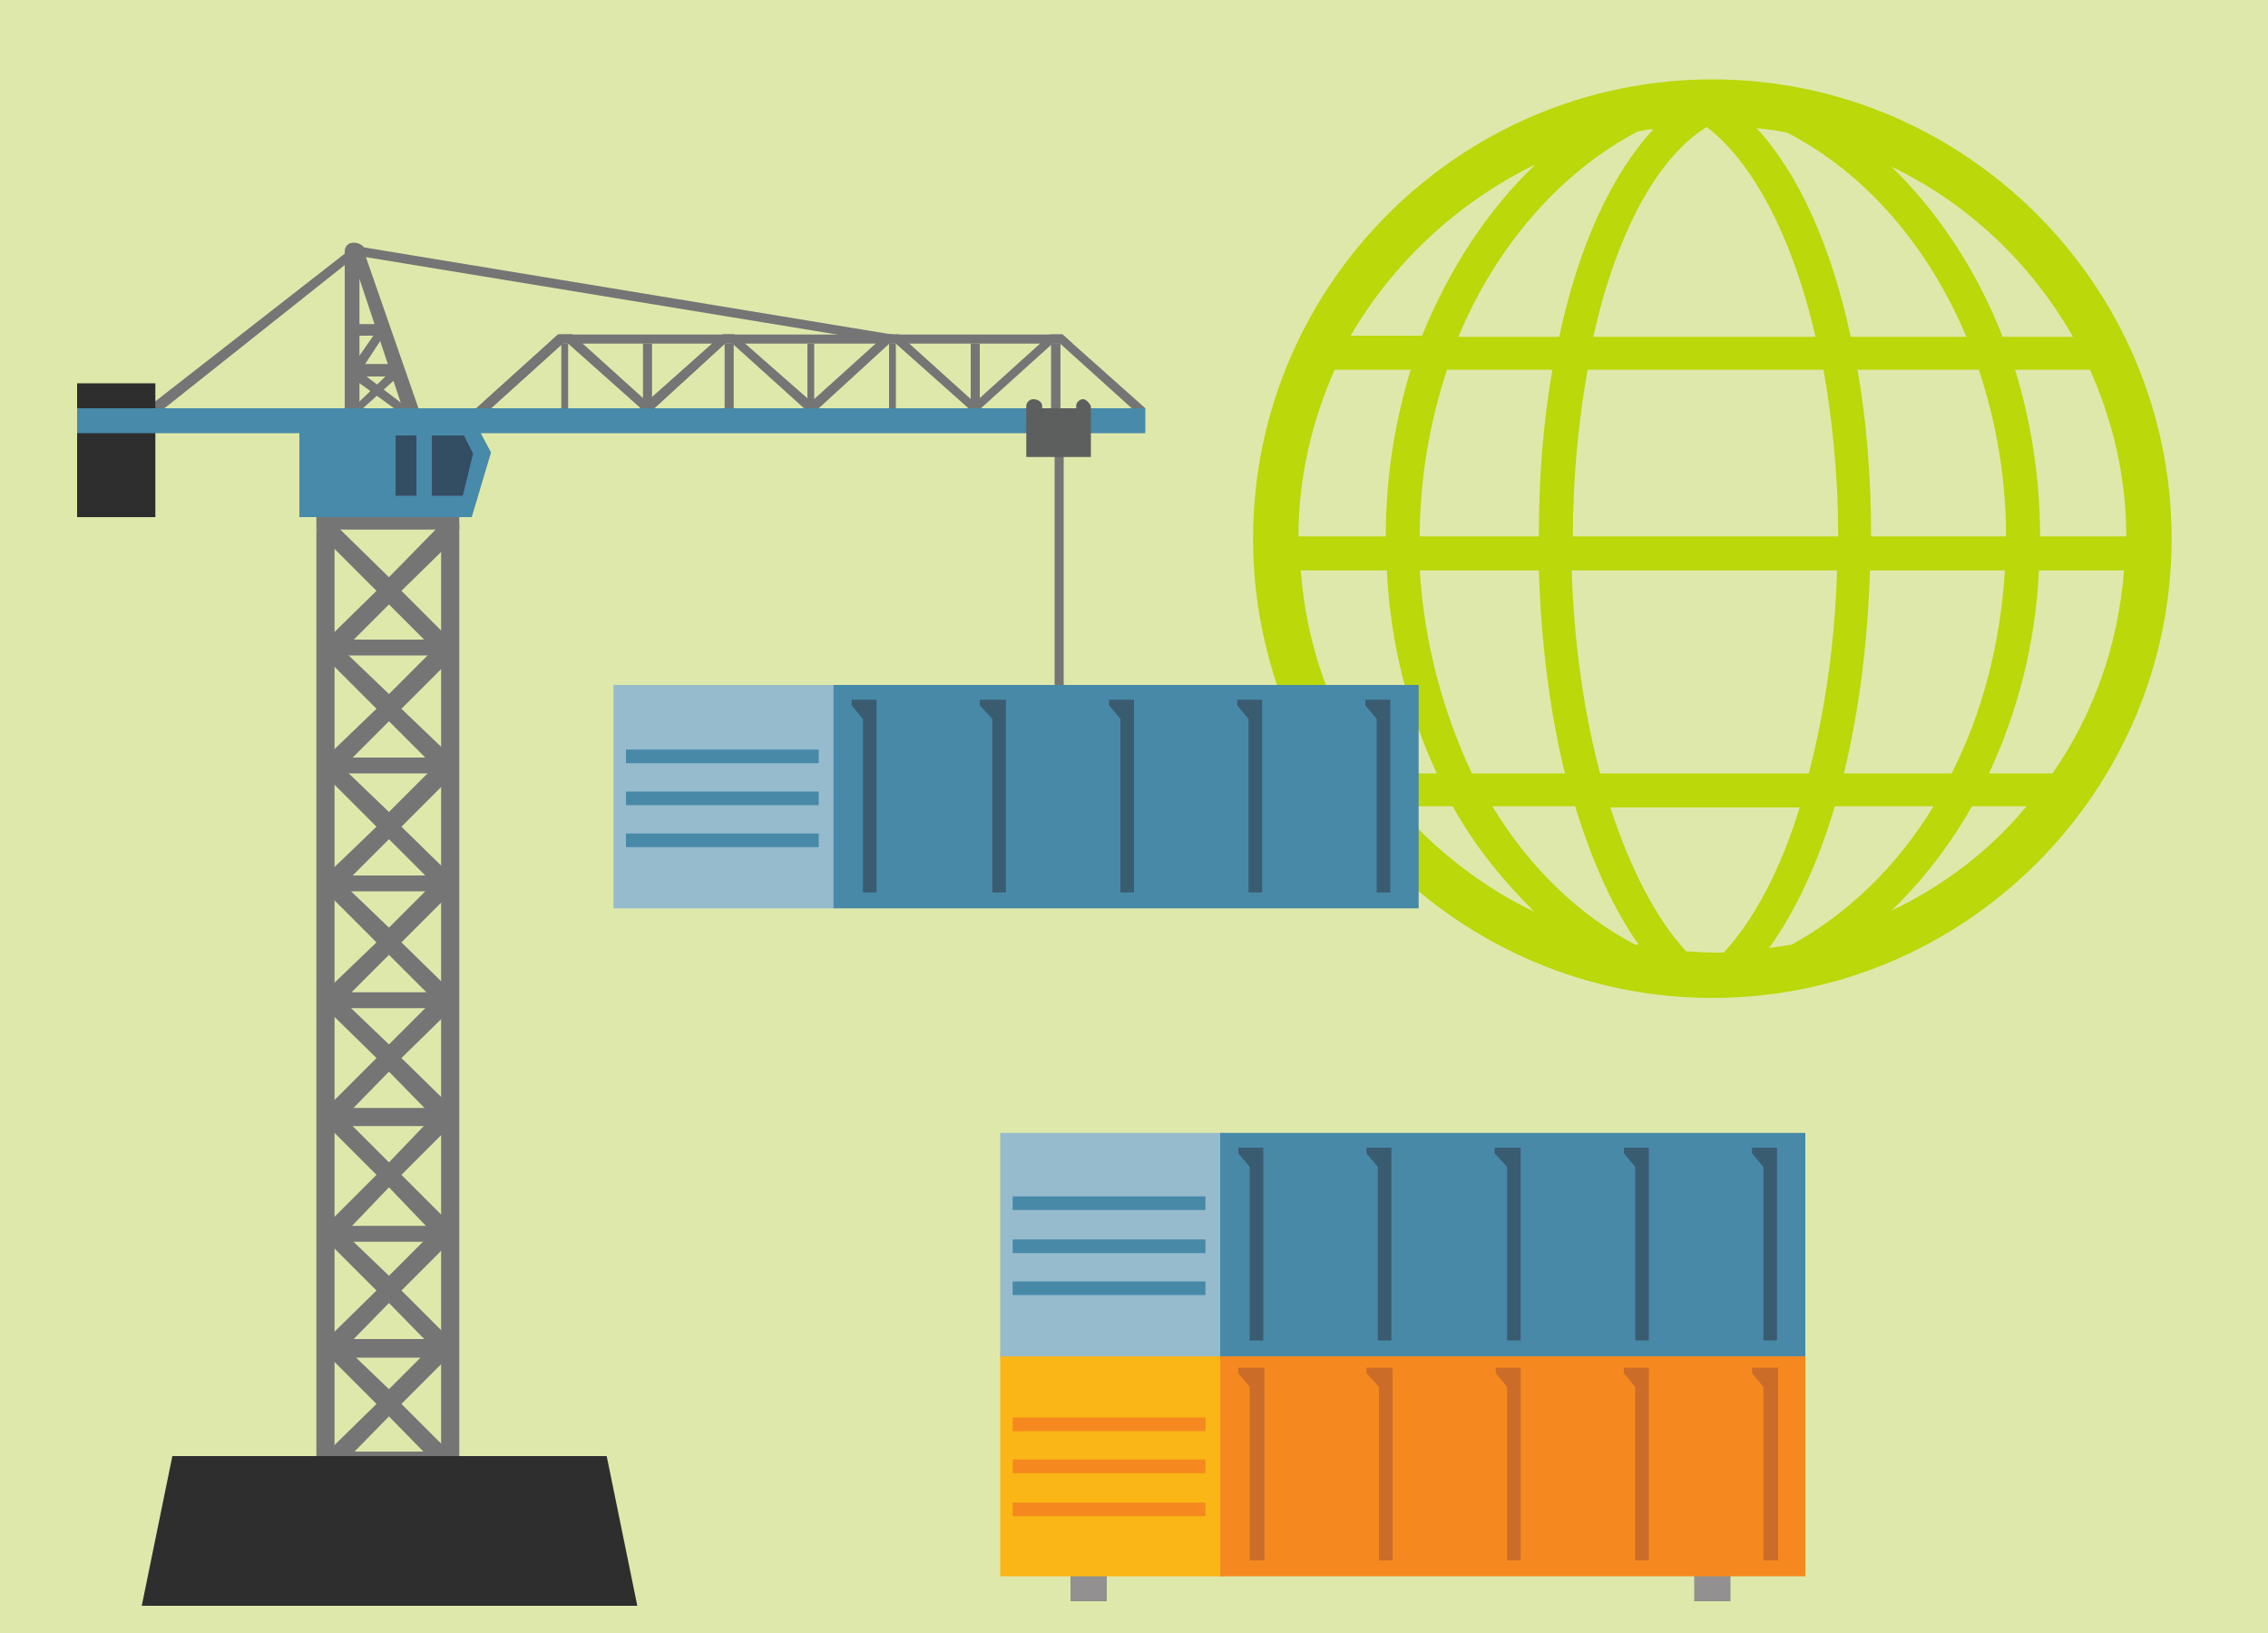
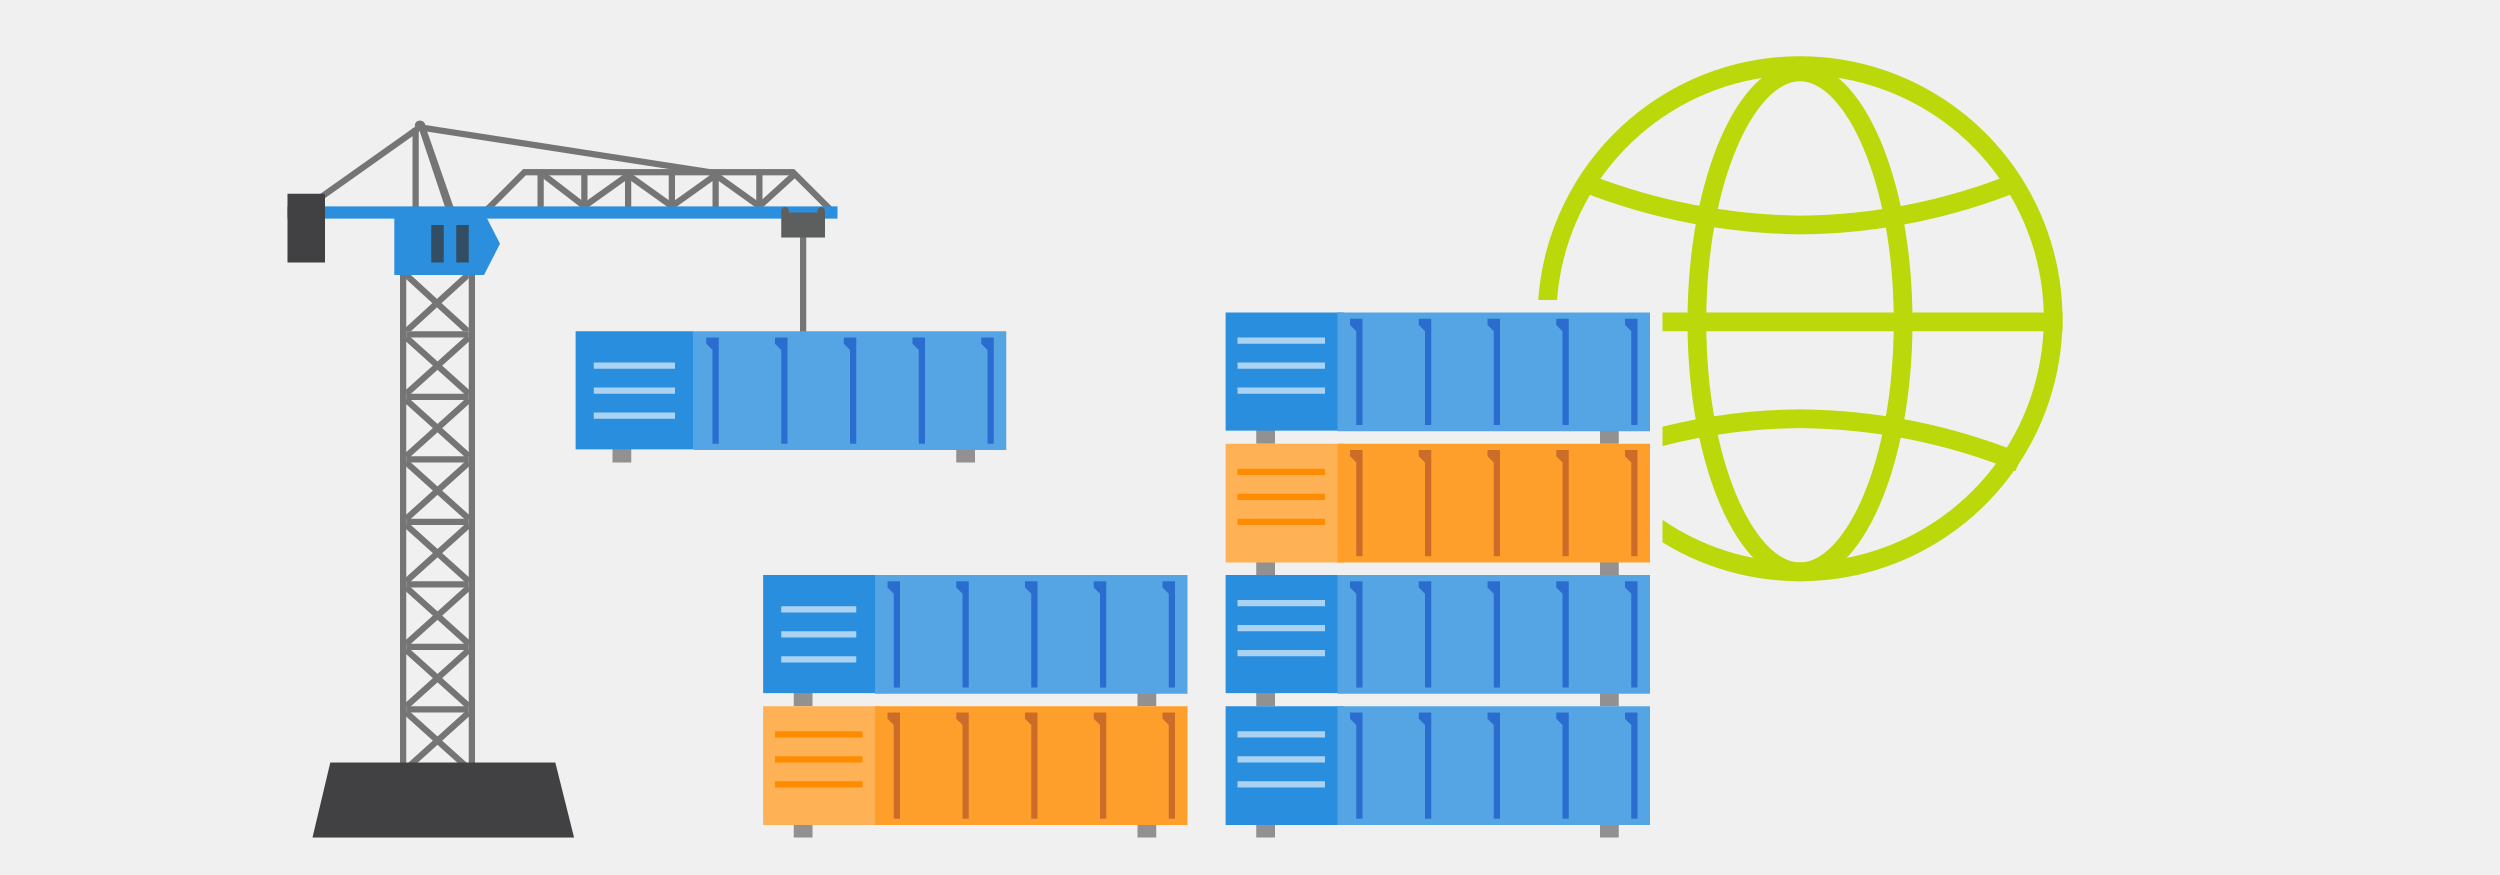
- <svg xmlns="http://www.w3.org/2000/svg" xmlns:xlink="http://www.w3.org/1999/xlink" version="1.1" x="0px" y="0px" viewBox="0 0 200 144" style="enable-background:new 0 0 200 144;" xml:space="preserve">
-   <style type="text/css">
- 	.st0{opacity:0.3;fill:#BAD80A;}
- 	.st1{fill:#BAD80A;}
- 	.st2{fill:#757575;}
- 	.st3{fill:#682A7A;}
- 	.st4{fill:#2E2E2E;}
- 	.st5{fill:#478AA9;}
- 	.st6{fill:#672A79;}
- 	.st7{fill:#334D63;}
- 	.st8{fill:#5D5F5E;}
- 	.st9{fill:#4889A8;}
- 	.st10{fill:#929090;}
- 	.st11{fill:#FAB516;}
- 	.st12{fill:#F5891F;}
- 	.st13{fill:#CB6D29;}
- 	.st14{fill:#96BBCD;}
- 	.st15{fill:#3A5C71;}
- 	.st16{opacity:0.3;fill:#008272;}
- 	.st17{clip-path:url(#SVGID_2_);}
- 	.st18{fill:#231F20;}
- 	.st19{fill:#5D605F;}
- 	.st20{fill:#ACACAC;}
- 	.st21{fill:#5D5D5D;}
- 	.st22{clip-path:url(#SVGID_4_);}
- 	.st23{fill:#474748;}
- 	.st24{fill:#929497;}
- 	.st25{fill:#1772B8;}
- 	.st26{fill:#767778;}
- 	.st27{fill:#A86527;}
- 	.st28{fill:#048273;}
- 	.st29{clip-path:url(#SVGID_6_);}
- 	.st30{fill:#C7C7C7;}
- 	.st31{fill:#909090;}
- 	.st32{opacity:0.3;fill:#B4A0FF;}
- 	.st33{fill:#344D63;}
- 	.st34{fill:#00BCF2;}
- 	.st35{opacity:0.3;fill:#00BCF2;}
- 	.st36{fill:#505050;}
- 	.st37{fill:#007ACC;}
- 	.st38{fill:#FFFFFF;}
- 	.st39{opacity:0.3;fill:#FFD565;}
- 	.st40{fill:#804998;}
- 	.st41{opacity:0.2;fill:#FFFFFF;enable-background:new    ;}
- 	.st42{fill:#70469E;}
- 	.st43{fill:#5C2D91;}
- </style>
-   <g id="Layer_1">
-     <g>
-       <rect y="-2" class="st0" width="200" height="148" />
-       <path class="st1" d="M151,7c-22.3,0-40.5,18.2-40.5,40.5S128.7,88,151,88c22.3,0,40.5-18.2,40.5-40.5S173.3,7,151,7z M158,83.3    c-0.7,0.1-1.3,0.2-2,0.3c2.3-3.2,4.3-7.4,5.8-12.5h8.7C167.3,76.4,162.9,80.6,158,83.3z M131.6,71.1h7.3c1.5,4.9,3.4,9.1,5.6,12.2    c-0.1,0-0.2,0-0.3,0C139.2,80.7,134.8,76.4,131.6,71.1z M122.3,50.3c0.3,6.5,1.9,12.5,4.4,17.9H121c-3.6-5.2-5.8-11.3-6.3-17.9    H122.3z M114.5,47.3c0-5.2,1.2-10.2,3.2-14.7h6.7c-1.4,4.6-2.2,9.5-2.2,14.7H114.5z M144.4,11.6c0.5-0.1,1-0.2,1.4-0.2    c-3.7,4-6.6,10.3-8.3,18.3h-8.9C132,21.6,137.6,15.2,144.4,11.6z M173.4,29.7h-10.2c-1.7-8-4.6-14.4-8.3-18.4    c0.9,0.1,1.8,0.2,2.7,0.4C164.4,15.2,170,21.6,173.4,29.7z M174.5,32.6c1.5,4.5,2.4,9.5,2.4,14.7H165c0-5.2-0.4-10.2-1.2-14.7    H174.5z M138.7,47.3c0-5.2,0.5-10.2,1.3-14.7h20.8c0.8,4.5,1.3,9.5,1.3,14.7H138.7z M162,50.3c-0.2,6.5-1.1,12.6-2.5,17.9h-18.4    c-1.4-5.3-2.3-11.4-2.5-17.9H162z M140.5,29.7c2-9,5.6-15.8,10-18.5c4.1,3.1,7.6,9.8,9.6,18.5H140.5z M136.9,32.6    c-0.8,4.5-1.2,9.4-1.2,14.7h-10.5c0-5.2,0.9-10.1,2.4-14.7H136.9z M125.2,50.3h10.5c0.2,6.5,1,12.6,2.3,17.9h-8.2    C127.3,62.9,125.6,56.8,125.2,50.3z M151,84c-0.8,0-1.6-0.1-2.3-0.1c-2.6-2.8-4.9-7.2-6.7-12.7h16.7c-1.7,5.6-4.1,10-6.7,12.8    C151.6,84,151.3,84,151,84z M162.6,68.2c1.3-5.3,2.1-11.4,2.3-17.9h11.9c-0.4,6.5-2,12.6-4.7,17.9H162.6z M179.8,50.3h7.5    c-0.5,6.6-2.7,12.7-6.3,17.9h-5.6C177.9,62.8,179.5,56.8,179.8,50.3z M179.9,47.3c0-5.2-0.8-10.1-2.2-14.7h6.6    c2,4.5,3.2,9.4,3.2,14.7H179.9z M182.8,29.7h-6.2c-2.3-5.9-5.7-11-9.8-15C173.5,17.9,179.1,23.2,182.8,29.7z M135.4,14.5    c-4.2,4-7.6,9.2-10,15.1h-6.3C122.9,23.1,128.6,17.8,135.4,14.5z M123.2,71.1h4.9c2,3.6,4.5,6.6,7.2,9.3    C130.7,78.2,126.6,75,123.2,71.1z M166.8,80.3c2.7-2.6,5.1-5.7,7.1-9.2h4.8C175.5,75,171.4,78.1,166.8,80.3z" />
-       <g>
-         <polygon class="st2" points="14,36.4 13.3,35.7 31,21.9 31.5,22.5    " />
-         <g>
-           <rect x="27.9" y="46.7" class="st2" width="1.6" height="82.8" />
-           <rect x="38.9" y="46.2" class="st2" width="1.6" height="83.3" />
-           <rect x="29.5" y="87.5" class="st2" width="10.7" height="1.4" />
-           <rect x="29.5" y="97.7" class="st2" width="9.7" height="1.6" />
-           <polygon class="st2" points="28.1,99.2 29.7,99.2 34.3,94.5 38.9,99.2 40.2,99.2 40.2,98 35.4,93.3 40.2,88.6 40.2,87.5       38.9,87.5 34.3,92.1 29.5,87.5 28.1,87.5 28.1,88.3 33.2,93.3 28.1,98.4     " />
-           <rect x="29.5" y="77.2" class="st2" width="9.7" height="1.4" />
-           <polygon class="st2" points="28.1,88.8 29.7,88.8 34.3,84.2 38.9,88.8 40.2,88.8 40.2,87.8 35.4,83.1 40.2,78.3 40.2,77.2       38.9,77.2 34.3,81.8 29.5,77.2 28.1,77.2 28.1,78 33.2,83.1 28.1,88     " />
-           <polygon class="st2" points="28.1,78.6 29.7,78.6 34.3,74 38.9,78.6 40.2,78.6 40.2,77.6 35.4,72.9 40.2,68.1 40.2,67 38.9,67       34.3,71.6 29.5,67 28.1,67 28.1,67.8 33.2,72.9 28.1,77.8     " />
-           <rect x="29.5" y="66.8" class="st2" width="9.7" height="1.4" />
-           <polygon class="st2" points="28.1,68.2 29.7,68.2 34.3,63.6 38.9,68.2 40.2,68.2 40.2,67.1 35.4,62.5 40.2,57.7 40.2,56.6       38.9,56.6 34.3,61.2 29.5,56.6 28.1,56.6 28.1,57.4 33.2,62.5 28.1,67.4     " />
-           <rect x="29.5" y="56.4" class="st2" width="9.7" height="1.4" />
-           <rect x="27.9" y="45.1" class="st2" width="12.6" height="1.6" />
-           <polygon class="st2" points="28.1,57.9 29.7,57.9 34.3,53.3 38.9,57.9 40.2,57.9 40.2,56.9 35.4,52.1 40.2,47.4 40.2,46.2       38.9,46.2 34.3,50.9 29.5,46.2 28.1,46.2 28.1,47 33.2,52.1 28.1,57.1     " />
-           <rect x="29.5" y="108.1" class="st2" width="9.7" height="1.4" />
-           <polygon class="st2" points="28.1,109.5 29.7,109.5 34.3,104.7 38.9,109.5 40.2,109.5 40.2,108.4 35.4,103.6 40.2,98.8       40.2,97.7 38.9,97.7 34.3,102.5 29.5,97.7 28.1,97.7 28.1,98.5 33.2,103.6 28.1,108.7     " />
-           <rect x="29.5" y="118.1" class="st3" width="9.7" height="1.6" />
-           <rect x="29.5" y="118.1" class="st2" width="9.7" height="1.6" />
-           <polygon class="st2" points="28.1,119.6 29.7,119.6 34.3,114.9 38.9,119.6 40.2,119.6 40.2,118.6 35.4,113.8 40.2,109       40.2,107.9 38.9,107.9 34.3,112.5 29.5,107.9 28.1,107.9 28.1,108.7 33.2,113.8 28.1,118.8     " />
-           <polygon class="st2" points="28.1,129.6 29.7,129.6 34.3,124.9 38.9,129.6 40.2,129.6 40.2,128.6 35.4,123.8 40.2,119       40.2,117.9 38.9,117.9 34.3,122.5 29.5,117.9 28.1,117.9 28.1,118.7 33.2,123.8 28.1,128.8     " />
-           <rect x="28.3" y="128" class="st2" width="12" height="1.6" />
-         </g>
-         <rect x="6.8" y="33.8" class="st4" width="6.9" height="11.8" />
-         <polygon class="st2" points="78.7,30.3 31.2,22.5 31.4,21.7 78.7,29.5    " />
-         <rect x="30.4" y="22.2" class="st2" width="1.3" height="14.2" />
-         <polygon class="st2" points="30.9,22.2 32,21.9 36.9,36 35.5,36    " />
-         <rect x="31.4" y="32.1" class="st2" width="3.2" height="1.1" />
-         <rect x="31.4" y="28.6" class="st2" width="2.1" height="1" />
-         <rect x="31.4" y="28.6" class="st2" width="2.1" height="1" />
-         <path class="st2" d="M35.5,36.4h-0.2l-4-2.9c-0.2-0.2-0.2-0.3,0-0.5c0.2-0.2,0.3-0.3,0.5-0.2l3.8,2.9c0.2,0.2,0.3,0.3,0.2,0.5     C35.8,36.4,35.7,36.4,35.5,36.4" />
-         <path class="st2" d="M31.7,32.5c-0.2,0-0.2,0-0.3-0.2c-0.2,0-0.2-0.3,0-0.5l1.8-2.6c0.2-0.2,0.3-0.2,0.5-0.2     c0.2,0.2,0.2,0.3,0.2,0.5L32,32.4C31.8,32.4,31.7,32.5,31.7,32.5" />
-         <path class="st2" d="M31.7,36.4c-0.2,0-0.3,0-0.3-0.2c-0.2,0-0.2-0.3,0-0.5l3-2.9c0.2-0.2,0.3-0.2,0.5,0c0.2,0.2,0.2,0.5,0,0.6     l-3,2.7C31.8,36.4,31.7,36.4,31.7,36.4" />
-         <polygon class="st5" points="41.6,36.7 26.4,36.7 26.4,45.6 41.6,45.6 43.3,39.9    " />
-         <rect x="34.9" y="38.4" class="st6" width="1.8" height="5.3" />
-         <rect x="34.9" y="38.4" class="st7" width="1.8" height="5.3" />
-         <polygon class="st6" points="40.9,38.4 38.1,38.4 38.1,43.7 40.8,43.7 41.7,40    " />
-         <polygon class="st7" points="40.9,38.4 38.1,38.4 38.1,43.7 40.8,43.7 41.7,40    " />
-         <polygon class="st2" points="49.5,29.5 93.7,29.5 94.6,30.3 49.5,30.3    " />
-         <polygon class="st2" points="43.3,36 42,36 49.2,29.5 50.5,29.5    " />
-         <polygon class="st2" points="43.3,36 42,36 49.2,29.5 50.5,29.5    " />
-         <rect x="6.8" y="36" class="st5" width="94.2" height="2.2" />
-         <g>
-           <polygon class="st2" points="57.7,36 56.4,36 63.7,29.5 64.8,29.5     " />
-           <g>
-             <polygon class="st2" points="56.5,36 57.7,36 50.5,29.5 49.2,29.5      " />
-             <rect x="56.7" y="30.3" class="st2" width="0.8" height="5.7" />
-             <rect x="49.5" y="30.3" class="st2" width="0.6" height="5.7" />
-             <polygon class="st2" points="57.7,36 56.4,36 63.7,29.5 64.8,29.5      " />
-             <polygon class="st2" points="70.9,36 72.2,36 64.8,29.5 63.7,29.5      " />
-             <rect x="71.2" y="30.3" class="st2" width="0.6" height="5.7" />
-             <rect x="63.9" y="30.3" class="st2" width="0.8" height="5.7" />
-             <polygon class="st2" points="72.2,36 70.9,36 78.1,29.5 79.3,29.5      " />
-             <polygon class="st2" points="86.5,36 85.4,36 92.6,29.5 93.7,29.5      " />
-             <polygon class="st2" points="85.4,36 86.5,36 79.3,29.5 78.1,29.5      " />
-             <rect x="85.6" y="30.3" class="st2" width="0.8" height="5.7" />
-             <rect x="78.4" y="30.3" class="st2" width="0.6" height="5.7" />
-             <rect x="92.7" y="30.3" class="st2" width="0.8" height="5.7" />
-           </g>
-         </g>
-         <path class="st2" d="M32.2,22.2c0,0.5-0.5,0.8-1,0.8c-0.5,0-0.8-0.3-0.8-0.8c0-0.5,0.3-0.8,0.8-0.8     C31.7,21.4,32.2,21.7,32.2,22.2" />
-         <polygon class="st4" points="12.5,141.6 56.2,141.6 53.5,128.4 15.2,128.4    " />
-         <polygon class="st2" points="99.8,36 101,36 93.7,29.5 92.6,29.5    " />
-         <rect x="92.7" y="30.3" class="st2" width="0.8" height="5.7" />
-         <rect x="93" y="38.4" class="st2" width="0.8" height="23.1" />
-         <path class="st8" d="M95.5,35.2c-0.3,0-0.6,0.3-0.6,0.6V36h-3v-0.2c0-0.3-0.3-0.6-0.8-0.6c-0.3,0-0.6,0.3-0.6,0.6V36v1.4v2.9h5.7     v-2.9V36v-0.2C96.1,35.6,95.8,35.2,95.5,35.2" />
-       </g>
-       <g>
-         <g>
-           <g>
-             <rect x="94.4" y="125" class="st10" width="3.2" height="16.2" />
-           </g>
-           <g>
-             <rect x="149.4" y="125" class="st10" width="3.2" height="16.2" />
-           </g>
-         </g>
-         <g>
-           <g>
-             <rect x="88.2" y="119.3" class="st11" width="19.7" height="19.7" />
-           </g>
-           <g>
-             <rect x="107.6" y="119.3" class="st12" width="51.6" height="19.7" />
-           </g>
-           <rect x="89.3" y="128.7" class="st12" width="17" height="1.2" />
-           <rect x="89.3" y="132.5" class="st12" width="17" height="1.2" />
-           <rect x="89.3" y="125" class="st12" width="17" height="1.2" />
-           <g>
-             <polygon class="st13" points="110.2,120.6 109.2,120.6 109.2,121.1 110.2,122.3 110.2,137.6 111.5,137.6 111.5,120.6      " />
-             <polygon class="st13" points="121.6,137.6 122.8,137.6 122.8,120.6 121.6,120.6 120.5,120.6 120.5,121.1 121.6,122.3      " />
-             <polygon class="st13" points="132.9,137.6 134.1,137.6 134.1,120.6 132.9,120.6 131.9,120.6 131.9,121.1 132.9,122.3      " />
-             <polygon class="st13" points="144.2,137.6 145.4,137.6 145.4,120.6 144.2,120.6 143.2,120.6 143.2,121.1 144.2,122.3      " />
-             <polygon class="st13" points="155.5,120.6 154.5,120.6 154.5,121.1 155.5,122.3 155.5,137.6 156.8,137.6 156.8,120.6      " />
-           </g>
-         </g>
-       </g>
-       <g>
-         <g>
-           <rect x="54.1" y="60.4" class="st14" width="19.7" height="19.7" />
-         </g>
-         <g>
-           <rect x="73.5" y="60.4" class="st9" width="51.6" height="19.7" />
-         </g>
-         <rect x="55.2" y="69.8" class="st9" width="17" height="1.2" />
-         <rect x="55.2" y="73.5" class="st9" width="17" height="1.2" />
-         <rect x="55.2" y="66.1" class="st9" width="17" height="1.2" />
-         <g>
-           <polygon class="st15" points="76.1,61.7 75.1,61.7 75.1,62.2 76.1,63.4 76.1,78.7 77.3,78.7 77.3,61.7     " />
-           <polygon class="st15" points="87.5,78.7 88.7,78.7 88.7,61.7 87.5,61.7 86.4,61.7 86.4,62.2 87.5,63.4     " />
-           <polygon class="st15" points="98.8,78.7 100,78.7 100,61.7 98.8,61.7 97.8,61.7 97.8,62.2 98.8,63.4     " />
-           <polygon class="st15" points="110.1,78.7 111.3,78.7 111.3,61.7 110.1,61.7 109.1,61.7 109.1,62.2 110.1,63.4     " />
-           <polygon class="st15" points="121.4,61.7 120.4,61.7 120.4,62.2 121.4,63.4 121.4,78.7 122.6,78.7 122.6,61.7     " />
-         </g>
-       </g>
-       <g>
-         <g>
-           <rect x="88.2" y="99.9" class="st14" width="19.7" height="19.7" />
-         </g>
-         <g>
-           <rect x="107.6" y="99.9" class="st9" width="51.6" height="19.7" />
-         </g>
-         <rect x="89.3" y="109.3" class="st9" width="17" height="1.2" />
-         <rect x="89.3" y="113" class="st9" width="17" height="1.2" />
-         <rect x="89.3" y="105.5" class="st9" width="17" height="1.2" />
-         <g>
-           <polygon class="st15" points="110.2,101.2 109.2,101.2 109.2,101.7 110.2,102.9 110.2,118.2 111.4,118.2 111.4,101.2     " />
-           <polygon class="st15" points="121.5,118.2 122.7,118.2 122.7,101.2 121.5,101.2 120.5,101.2 120.5,101.7 121.5,102.9     " />
-           <polygon class="st15" points="132.9,118.2 134.1,118.2 134.1,101.2 132.9,101.2 131.8,101.2 131.8,101.7 132.9,102.9     " />
-           <polygon class="st15" points="144.2,118.2 145.4,118.2 145.4,101.2 144.2,101.2 143.2,101.2 143.2,101.7 144.2,102.9     " />
-           <polygon class="st15" points="155.5,101.2 154.5,101.2 154.5,101.7 155.5,102.9 155.5,118.2 156.7,118.2 156.7,101.2     " />
-         </g>
-       </g>
-     </g>
-     <g>
-       <g>
-         <defs>
-           <rect id="SVGID_1_" x="280.3" y="6.7" width="200" height="139.4" />
-         </defs>
-         <clipPath id="SVGID_2_">
-           <use xlink:href="#SVGID_1_" style="overflow:visible;" />
-         </clipPath>
-         <g class="st17">
-           <g>
-             <g>
-               <defs>
-                 <circle id="SVGID_5_" cx="359.7" cy="67.6" r="44.7" />
-               </defs>
-               <clipPath id="SVGID_4_">
-                 <use xlink:href="#SVGID_5_" style="overflow:visible;" />
-               </clipPath>
-               <g class="st22">
-                 <rect x="100.3" y="-33.3" class="st23" width="380.5" height="215.4" />
-                 <rect x="109" y="-8.3" class="st4" width="334.1" height="186.7" />
-               </g>
-             </g>
-           </g>
-         </g>
-       </g>
-     </g>
-   </g>
-   <g id="titles">
- </g>
+ <svg xmlns="http://www.w3.org/2000/svg" id="ICONS" viewBox="0 0 400 140">
+   <defs>
+     <style>.cls-1,.cls-11,.cls-12,.cls-13,.cls-17{fill:none;}.cls-1{stroke:#757575;}.cls-1,.cls-12,.cls-13,.cls-17{stroke-miterlimit:10;}.cls-2{fill:#757575;}.cls-3{fill:#929090;}.cls-4{fill:#2a8ede;}.cls-5{fill:#55a5e4;}.cls-6{fill:#2a6dcf;}.cls-7{fill:#ffb255;}.cls-8{fill:#ff9f2b;}.cls-9{fill:#cb6d29;}.cls-10{fill:#bad80a;}.cls-11{stroke:#bad80a;stroke-linejoin:bevel;stroke-width:3px;}.cls-12{stroke:#aad2f2;}.cls-13{stroke:#ff8c00;}.cls-14{fill:#414042;}.cls-15{fill:#2b8fde;}.cls-16{fill:#5d5f5e;}.cls-17{stroke:#334d63;stroke-width:2px;}</style>
+   </defs>
+   <polyline class="cls-1" points="77.01 34.45 83.92 27.55 126.86 27.55 133.45 34.13" />
+   <line class="cls-1" x1="93.5" y1="33.29" x2="93.5" y2="27.79" />
+   <line class="cls-1" x1="86.5" y1="33.29" x2="86.5" y2="27.79" />
+   <line class="cls-1" x1="100.5" y1="33.25" x2="100.5" y2="27.75" />
+   <line class="cls-1" x1="114.5" y1="33.25" x2="114.5" y2="27.75" />
+   <line class="cls-1" x1="107.5" y1="33.25" x2="107.5" y2="27.75" />
+   <line class="cls-1" x1="121.5" y1="33.25" x2="121.5" y2="27.75" />
+   <polygon class="cls-2" points="66.84 20.07 67.91 19.76 72.64 33.35 71.27 33.35 66.84 20.07" />
+   <line class="cls-1" x1="66.5" y1="20.5" x2="66.5" y2="35" />
+   <path class="cls-2" d="M68.06,20.07a.85.85,0,0,1-.92.76.76.76,0,1,1,0-1.53.85.85,0,0,1,.92.76" />
+   <rect class="cls-3" x="98" y="58.47" width="3" height="15.53" />
+   <rect class="cls-3" x="153" y="58.47" width="3" height="15.53" />
+   <rect class="cls-4" x="92.1" y="53" width="18.9" height="18.9" />
+   <line class="cls-1" x1="128.5" y1="36" x2="128.5" y2="54" />
+   <rect class="cls-5" x="111" y="53" width="50" height="19" />
+   <polygon class="cls-6" points="113 54 113 55 114 56 114 71 115 71 115 54 113 54" />
+   <polygon class="cls-6" points="124 54 124 55 125 56 125 71 126 71 126 54 124 54" />
+   <polygon class="cls-6" points="135 54 135 55 136 56 136 71 137 71 137 54 135 54" />
+   <polygon class="cls-6" points="146 54 146 55 147 56 147 71 148 71 148 54 146 54" />
+   <polygon class="cls-6" points="157 54 157 55 158 56 158 71 159 71 159 54 157 54" />
+   <rect class="cls-3" x="127" y="97.47" width="3" height="15.53" />
+   <rect class="cls-3" x="182" y="97.47" width="3" height="15.53" />
+   <rect class="cls-4" x="122.1" y="92" width="18.9" height="18.9" />
+   <rect class="cls-5" x="140" y="92" width="50" height="19" />
+   <polygon class="cls-6" points="142 93 142 94 143 95 143 110 144 110 144 93 142 93" />
+   <polygon class="cls-6" points="153 93 153 94 154 95 154 110 155 110 155 93 153 93" />
+   <polygon class="cls-6" points="164 93 164 94 165 95 165 110 166 110 166 93 164 93" />
+   <polygon class="cls-6" points="175 93 175 94 176 95 176 110 177 110 177 93 175 93" />
+   <polygon class="cls-6" points="186 93 186 94 187 95 187 110 188 110 188 93 186 93" />
+   <rect class="cls-3" x="127" y="118.47" width="3" height="15.53" />
+   <rect class="cls-3" x="182" y="118.47" width="3" height="15.53" />
+   <rect class="cls-7" x="122.1" y="113" width="18.9" height="19" />
+   <rect class="cls-8" x="140" y="113" width="50" height="19" />
+   <polygon class="cls-9" points="142 114 142 115 143 116 143 131 144 131 144 114 142 114" />
+   <polygon class="cls-9" points="153 114 153 115 154 116 154 131 155 131 155 114 153 114" />
+   <polygon class="cls-9" points="164 114 164 115 165 116 165 131 166 131 166 114 164 114" />
+   <polygon class="cls-9" points="175 114 175 115 176 116 176 131 177 131 177 114 175 114" />
+   <polygon class="cls-9" points="186 114 186 115 187 116 187 131 188 131 188 114 186 114" />
+   <rect class="cls-3" x="201" y="97.47" width="3" height="15.53" />
+   <path class="cls-10" d="M288,13c7.09,0,15,15.81,15,38.5S295.09,90,288,90s-15-15.81-15-38.5S280.91,13,288,13m0-3c-9.94,0-18,18.58-18,41.5S278.06,93,288,93s18-18.58,18-41.5S297.94,10,288,10Z" />
+   <path class="cls-11" d="M254,29.43A97.7,97.7,0,0,0,288,36a94.41,94.41,0,0,0,35-7" />
+   <rect class="cls-3" x="256" y="97.47" width="3" height="15.53" />
+   <rect class="cls-4" x="196.1" y="92" width="18.9" height="18.9" />
+   <rect class="cls-5" x="214" y="92" width="50" height="19" />
+   <polygon class="cls-6" points="216 93 216 94 217 95 217 110 218 110 218 93 216 93" />
+   <polygon class="cls-6" points="227 93 227 94 228 95 228 110 229 110 229 93 227 93" />
+   <polygon class="cls-6" points="238 93 238 94 239 95 239 110 240 110 240 93 238 93" />
+   <polygon class="cls-6" points="249 93 249 94 250 95 250 110 251 110 251 93 249 93" />
+   <polygon class="cls-6" points="260 93 260 94 261 95 261 110 262 110 262 93 260 93" />
+   <rect class="cls-3" x="201" y="118.47" width="3" height="15.53" />
+   <rect class="cls-3" x="256" y="118.47" width="3" height="15.53" />
+   <rect class="cls-4" x="196.1" y="113" width="18.9" height="19" />
+   <rect class="cls-5" x="214" y="113" width="50" height="19" />
+   <polygon class="cls-6" points="216 114 216 115 217 116 217 131 218 131 218 114 216 114" />
+   <polygon class="cls-6" points="227 114 227 115 228 116 228 131 229 131 229 114 227 114" />
+   <polygon class="cls-6" points="238 114 238 115 239 116 239 131 240 131 240 114 238 114" />
+   <polygon class="cls-6" points="249 114 249 115 250 116 250 131 251 131 251 114 249 114" />
+   <polygon class="cls-6" points="260 114 260 115 261 116 261 131 262 131 262 114 260 114" />
+   <rect class="cls-3" x="201" y="55.47" width="3" height="15.53" />
+   <rect class="cls-3" x="256" y="55.47" width="3" height="15.53" />
+   <rect class="cls-4" x="196.1" y="50" width="18.9" height="18.9" />
+   <rect class="cls-5" x="214" y="50" width="50" height="19" />
+   <polygon class="cls-6" points="216 51 216 52 217 53 217 68 218 68 218 51 216 51" />
+   <polygon class="cls-6" points="227 51 227 52 228 53 228 68 229 68 229 51 227 51" />
+   <polygon class="cls-6" points="238 51 238 52 239 53 239 68 240 68 240 51 238 51" />
+   <polygon class="cls-6" points="249 51 249 52 250 53 250 68 251 68 251 51 249 51" />
+   <polygon class="cls-6" points="260 51 260 52 261 53 261 68 262 68 262 51 260 51" />
+   <rect class="cls-3" x="201" y="76.47" width="3" height="15.53" />
+   <rect class="cls-3" x="256" y="76.47" width="3" height="15.53" />
+   <rect class="cls-7" x="196.1" y="71" width="18.9" height="19" />
+   <path class="cls-10" d="M288,65.5a92.78,92.78,0,0,0-22,2.77v3.09a90.12,90.12,0,0,1,22-2.86,93.46,93.46,0,0,1,34.47,6.88l1.15-2.77A96.57,96.57,0,0,0,288,65.5Z" />
+   <rect class="cls-10" x="266" y="50" width="64" height="3" />
+   <path class="cls-10" d="M288,9a42,42,0,0,0-41.88,39h3A39,39,0,1,1,266,83.18v3.6A42,42,0,1,0,288,9Z" />
+   <rect class="cls-8" x="214" y="71" width="50" height="19" />
+   <polygon class="cls-9" points="216 72 216 73 217 74 217 89 218 89 218 72 216 72" />
+   <polygon class="cls-9" points="227 72 227 73 228 74 228 89 229 89 229 72 227 72" />
+   <polygon class="cls-9" points="238 72 238 73 239 74 239 89 240 89 240 72 238 72" />
+   <polygon class="cls-9" points="249 72 249 73 250 74 250 89 251 89 251 72 249 72" />
+   <polygon class="cls-9" points="260 72 260 73 261 74 261 89 262 89 262 72 260 72" />
+   <polygon class="cls-2" points="75 44 74.1 44 69.91 47.82 65.74 44 64.91 44 64.91 44.59 69.17 48.5 64.91 52.41 64.91 53 65.74 53 69.91 49.18 74.1 53 75 53 75 52.47 70.64 48.5 75 44.53 75 44" />
+   <line class="cls-12" x1="95" y1="58.5" x2="108" y2="58.5" />
+   <line class="cls-12" x1="95" y1="62.5" x2="108" y2="62.5" />
+   <line class="cls-12" x1="95" y1="66.5" x2="108" y2="66.5" />
+   <line class="cls-12" x1="125" y1="97.5" x2="137" y2="97.5" />
+   <line class="cls-12" x1="125" y1="101.5" x2="137" y2="101.5" />
+   <line class="cls-12" x1="125" y1="105.5" x2="137" y2="105.5" />
+   <line class="cls-12" x1="198" y1="54.5" x2="212" y2="54.5" />
+   <line class="cls-12" x1="198" y1="58.5" x2="212" y2="58.5" />
+   <line class="cls-12" x1="198" y1="62.5" x2="212" y2="62.5" />
+   <line class="cls-12" x1="198" y1="96.5" x2="212" y2="96.5" />
+   <line class="cls-12" x1="198" y1="100.5" x2="212" y2="100.5" />
+   <line class="cls-12" x1="198" y1="104.5" x2="212" y2="104.5" />
+   <line class="cls-13" x1="198" y1="75.5" x2="212" y2="75.5" />
+   <line class="cls-13" x1="198" y1="79.5" x2="212" y2="79.5" />
+   <line class="cls-13" x1="198" y1="83.5" x2="212" y2="83.5" />
+   <line class="cls-12" x1="198" y1="117.5" x2="212" y2="117.5" />
+   <line class="cls-12" x1="198" y1="121.5" x2="212" y2="121.5" />
+   <line class="cls-12" x1="198" y1="125.5" x2="212" y2="125.5" />
+   <line class="cls-13" x1="124" y1="117.5" x2="138" y2="117.5" />
+   <line class="cls-13" x1="124" y1="121.5" x2="138" y2="121.5" />
+   <line class="cls-13" x1="124" y1="125.5" x2="138" y2="125.5" />
+   <rect class="cls-2" x="64" y="43" width="1" height="80" />
+   <rect class="cls-2" x="75" y="43" width="1" height="80" />
+   <line class="cls-1" x1="65" y1="54" x2="75" y2="63" />
+   <line class="cls-1" x1="75" y1="54" x2="65" y2="63" />
+   <line class="cls-1" x1="75" y1="73" x2="65" y2="64" />
+   <line class="cls-1" x1="75" y1="64" x2="65" y2="73" />
+   <line class="cls-1" x1="65" y1="74" x2="75" y2="83" />
+   <line class="cls-1" x1="75" y1="74" x2="65" y2="83" />
+   <line class="cls-1" x1="65" y1="84" x2="75" y2="93" />
+   <line class="cls-1" x1="75" y1="84" x2="65" y2="93" />
+   <line class="cls-1" x1="65" y1="94" x2="75" y2="103" />
+   <line class="cls-1" x1="75" y1="94" x2="65" y2="103" />
+   <line class="cls-1" x1="65" y1="104" x2="75" y2="113" />
+   <line class="cls-1" x1="75" y1="104" x2="65" y2="113" />
+   <line class="cls-1" x1="65" y1="114" x2="75" y2="123" />
+   <line class="cls-1" x1="75" y1="114" x2="65" y2="123" />
+   <polygon class="cls-14" points="50 134 91.85 134 88.85 122 52.85 122 50 134" />
+   <polyline class="cls-1" points="87 28 93.5 33 100.5 28 107.5 33 114.5 28 121.5 33 127 28" />
+   <rect class="cls-15" x="46" y="33.02" width="88" height="1.96" />
+   <path class="cls-16" d="M131.39,33.11a.66.66,0,0,0-.61.61V34h-4.56v-.28a.61.61,0,0,0-1.22,0V38h7V33.72A.66.66,0,0,0,131.39,33.11Z" />
+   <polyline class="cls-1" points="50.56 32.11 67.14 20.37 113.61 27.56" />
+   <rect class="cls-14" x="46" y="31" width="6" height="11" />
+   <line class="cls-1" x1="65" y1="63.5" x2="75" y2="63.5" />
+   <line class="cls-1" x1="65" y1="53.5" x2="75" y2="53.5" />
+   <line class="cls-1" x1="65" y1="43.5" x2="75" y2="43.5" />
+   <polygon class="cls-15" points="77.44 34 63.09 34 63.09 44 77.44 44 80 39 77.44 34" />
+   <line class="cls-17" x1="70" y1="36" x2="70" y2="42" />
+   <line class="cls-17" x1="74" y1="36" x2="74" y2="42" />
+   <line class="cls-1" x1="65" y1="73.5" x2="75" y2="73.5" />
+   <line class="cls-1" x1="65" y1="83.5" x2="75" y2="83.5" />
+   <line class="cls-1" x1="65" y1="93.5" x2="75" y2="93.5" />
+   <line class="cls-1" x1="65" y1="103.5" x2="75" y2="103.5" />
+   <line class="cls-1" x1="65" y1="113.5" x2="75" y2="113.5" />
</svg>
